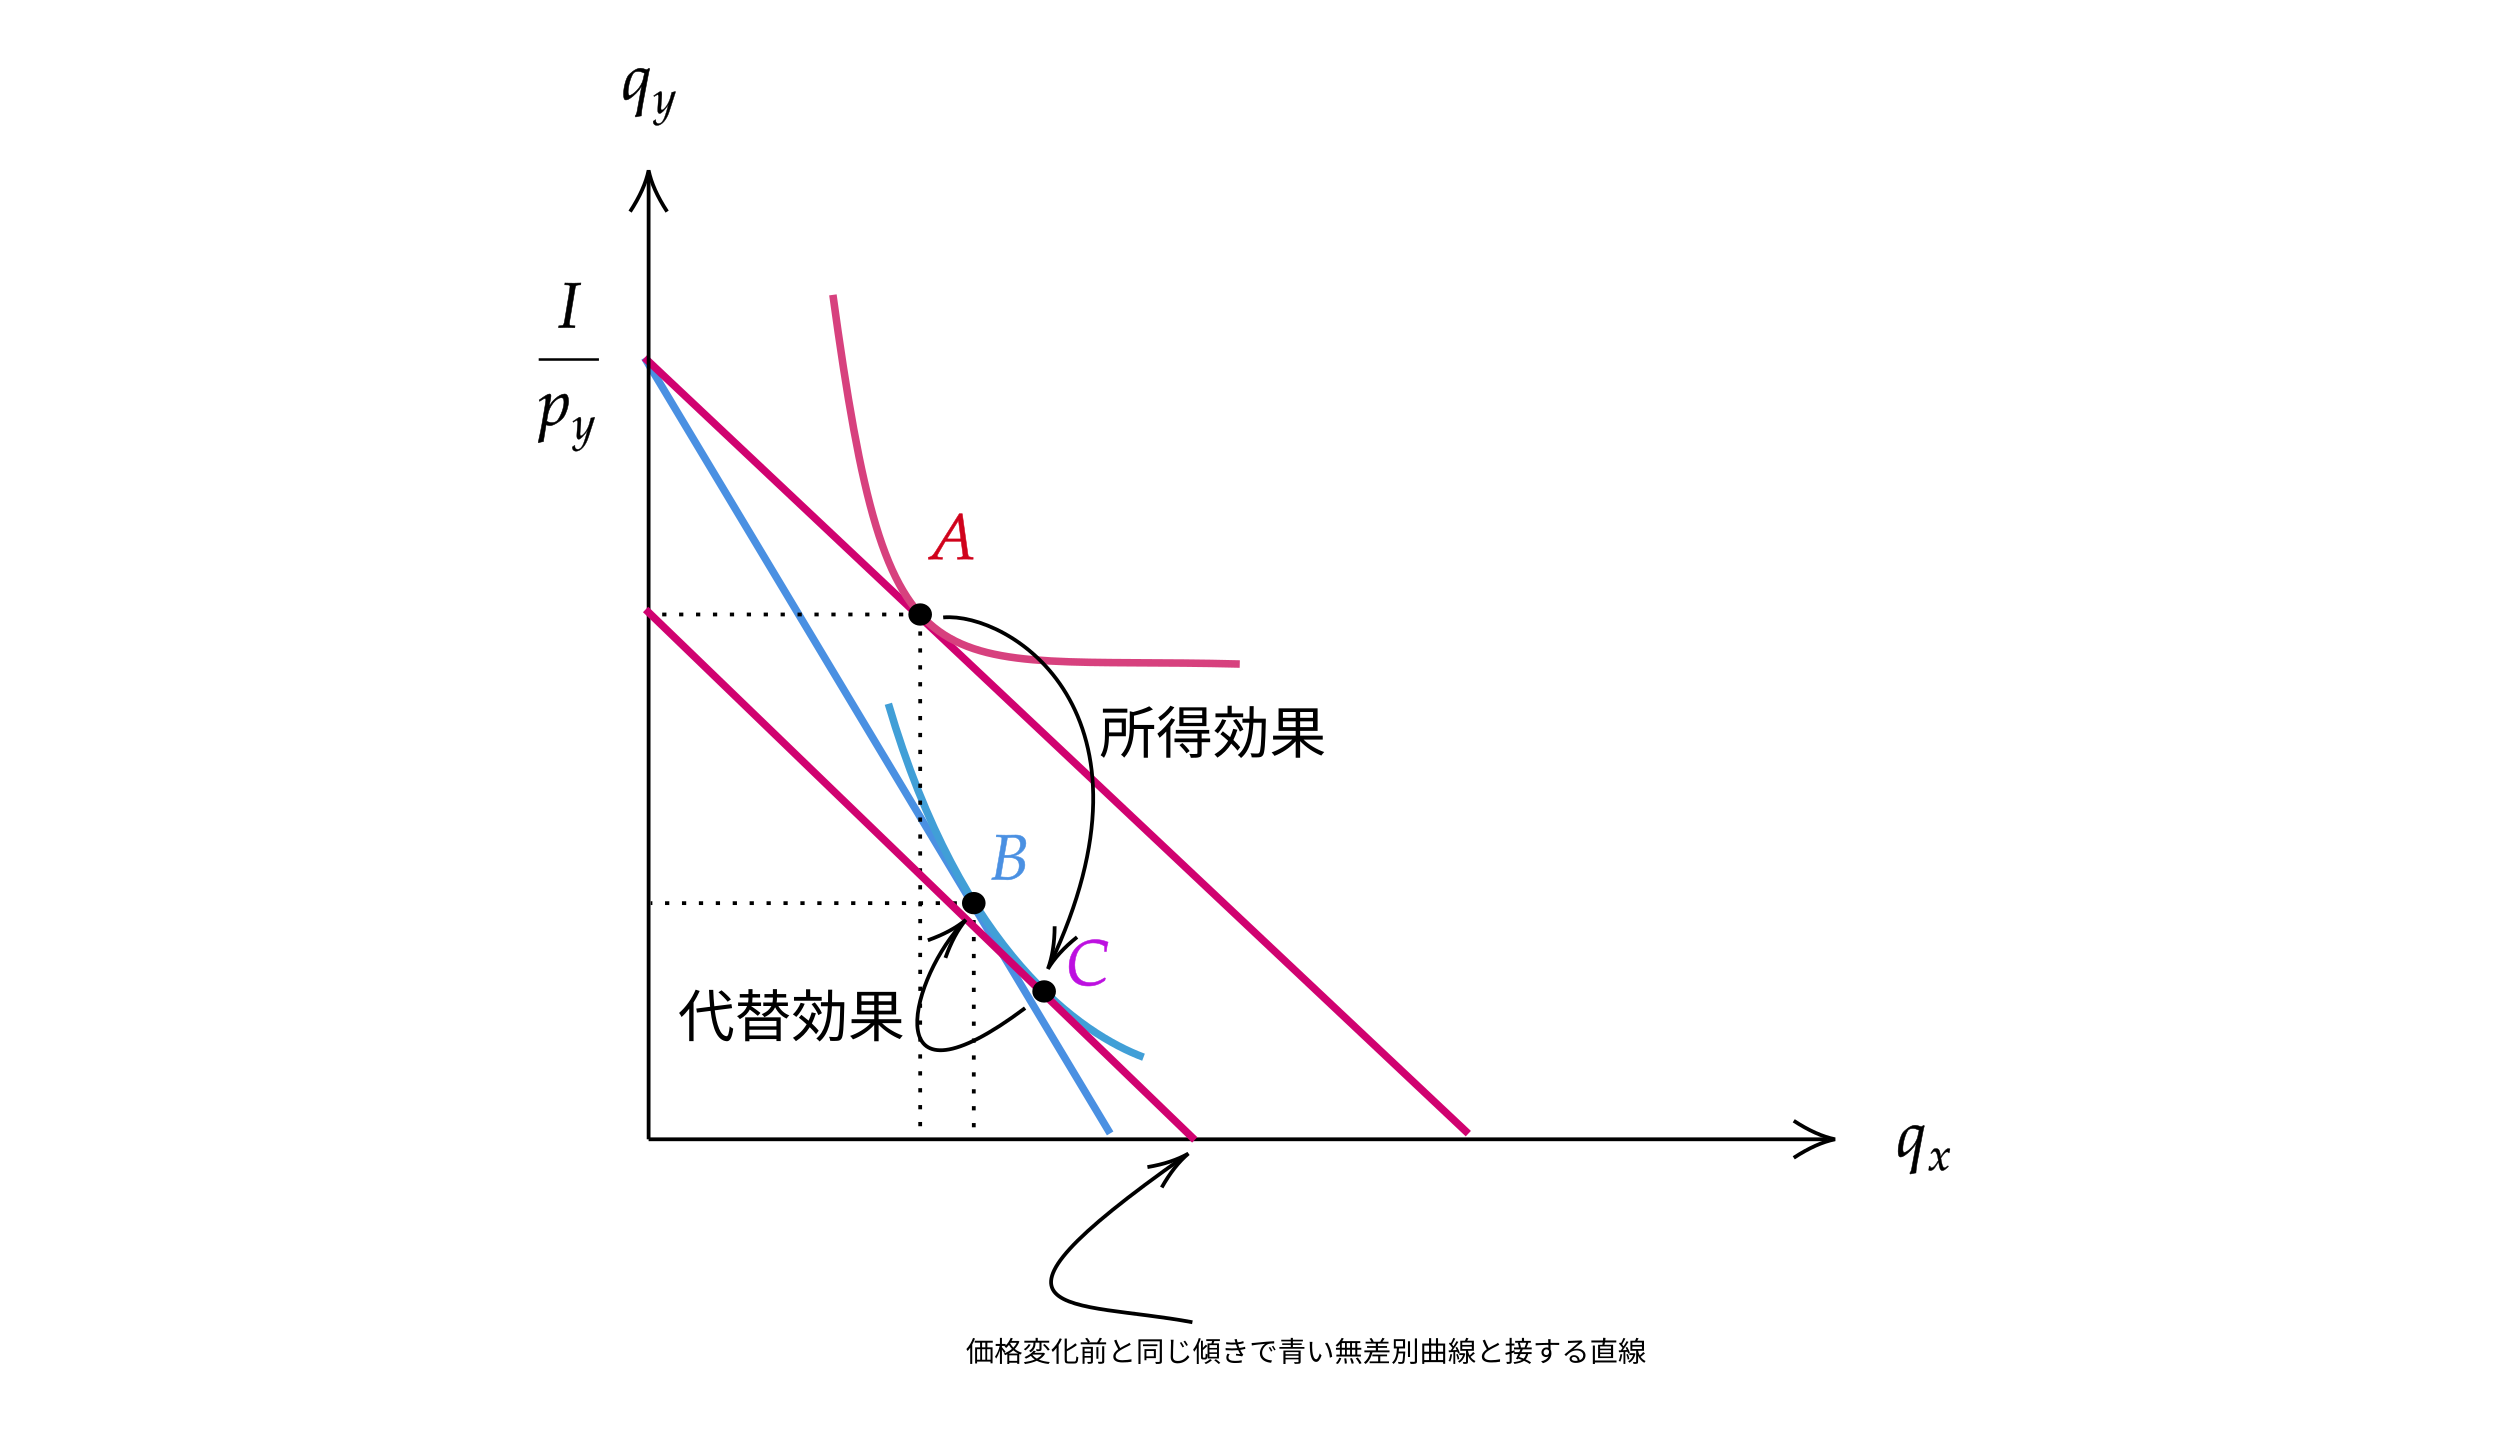
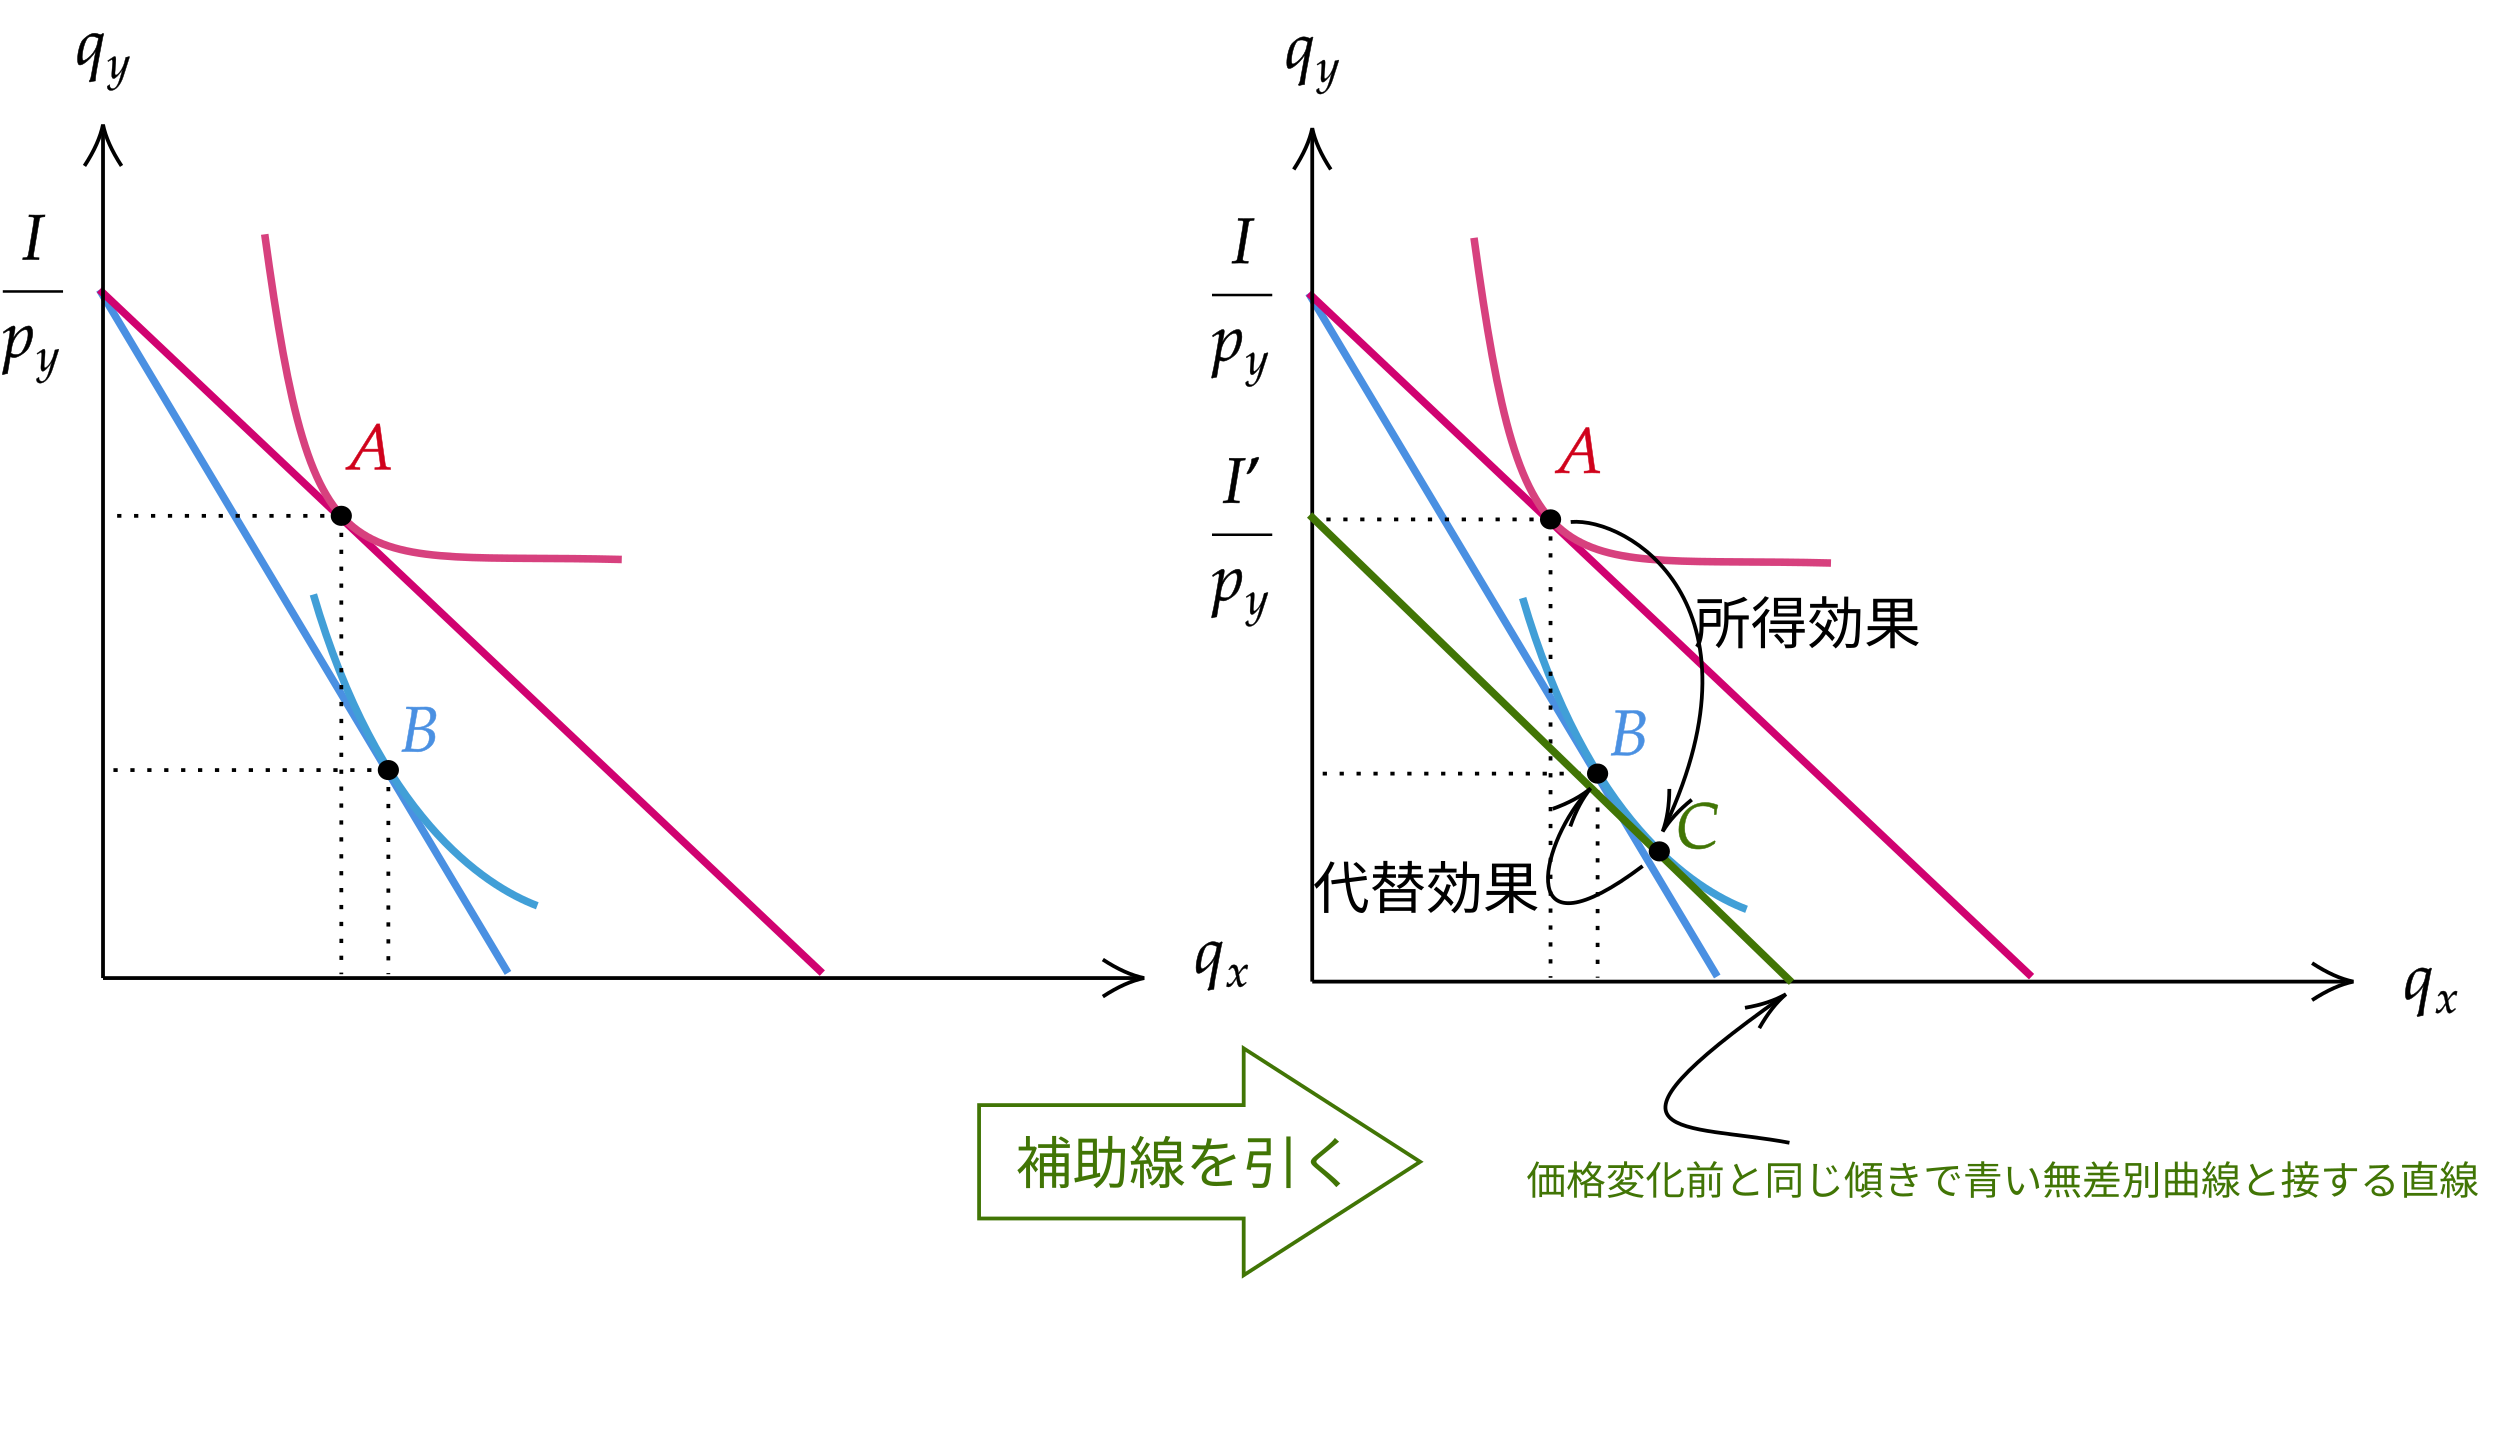
- <svg xmlns="http://www.w3.org/2000/svg" x="0" y="0" width="661.333" height="380.667" style="         width:661.333px;         height:380.667px;         background: transparent;         fill: none; ">
+ <svg xmlns="http://www.w3.org/2000/svg" x="0" y="0" width="661.333" height="380.667" style="         width:661.333px;         height:380.667px;         background: #FFF;         fill: none; ">
  <svg class="role-diagram-draw-area">
    <g class="shapes-region" style="stroke: black; fill: none;">
      <g class="arrow-line">
-         <path class="connection real" stroke-dasharray="" d="  M170.52,94.63 L293.67,299.83" style="stroke: rgb(74, 144, 226); stroke-opacity: 1; stroke-width: 2; fill: none; fill-opacity: 1;" />
-       </g>
-       <g class="arrow-line">
-         <path class="connection real" stroke-dasharray="" d="  M171.58,301.38 L483.43,301.38" style="stroke: rgb(0, 0, 0); stroke-width: 1; fill: none; fill-opacity: 1;" />
-         <g stroke="#000" transform="matrix(-1,1.2246467991473532e-16,-1.2246467991473532e-16,-1,485.4347,301.3795)" style="stroke: rgb(0, 0, 0); stroke-width: 1;">
+         <path class="connection real" stroke-dasharray="" d="  M346.2,77.57 L454.27,258.31" style="stroke: rgb(74, 144, 226); stroke-opacity: 1; stroke-width: 2; fill: none; fill-opacity: 1;" />
+       </g>
+       <g class="arrow-line">
+         <path class="connection real" stroke-dasharray="" d="  M347.13,259.67 L620.55,259.67" style="stroke: rgb(0, 0, 0); stroke-width: 1; fill: none; fill-opacity: 1;" />
+         <g stroke="#000" transform="matrix(-1,1.2246467991473532e-16,-1.2246467991473532e-16,-1,622.5525,259.6708)" style="stroke: rgb(0, 0, 0); stroke-width: 1;">
          <path d=" M10.93,-4.9 Q4.96,-1 0,0 Q4.96,1 10.93,4.9" />
        </g>
      </g>
      <g class="arrow-line">
-         <path class="connection real" stroke-dasharray="" d="  M170.52,94.63 L388.42,299.89" style="stroke: rgb(208, 2, 112); stroke-opacity: 1; stroke-width: 2; fill: none; fill-opacity: 1;" />
-       </g>
-       <g class="arrow-line">
-         <path class="connection real" stroke-dasharray="" d="  M171.58,47.05 L171.58,301.38" style="stroke: rgb(0, 0, 0); stroke-width: 1; fill: none; fill-opacity: 1;" />
-         <g stroke="#000" transform="matrix(6.123233995736766e-17,1,-1,6.123233995736766e-17,171.5792,45.04898)" style="stroke: rgb(0, 0, 0); stroke-width: 1;">
+         <path class="connection real" stroke-dasharray="" d="  M346.2,77.57 L537.41,258.36" style="stroke: rgb(208, 2, 112); stroke-opacity: 1; stroke-width: 2; fill: none; fill-opacity: 1;" />
+       </g>
+       <g class="arrow-line">
+         <path class="connection real" stroke-dasharray="" d="  M347.13,35.9 L347.13,259.67" style="stroke: rgb(0, 0, 0); stroke-width: 1; fill: none; fill-opacity: 1;" />
+         <g stroke="#000" transform="matrix(6.123233995736766e-17,1,-1,6.123233995736766e-17,347.1349,33.90026)" style="stroke: rgb(0, 0, 0); stroke-width: 1;">
          <path d=" M10.93,-4.9 Q4.96,-1 0,0 Q4.96,1 10.93,4.9" />
        </g>
      </g>
      <g class="arrow-line">
-         <path class="connection real" stroke-dasharray="" d="  M235,186.17 C254.5,252.67 286.5,273.67 302.5,279.67" style="stroke: rgb(65, 159, 215); stroke-opacity: 1; stroke-width: 2; fill: none; fill-opacity: 1;" />
-       </g>
-       <g class="arrow-line">
-         <path class="connection real" stroke-dasharray="" d="  M220.33,78 C235.32,187.28 244.33,173.5 327.96,175.66" style="stroke: rgb(215, 65, 126); stroke-opacity: 1; stroke-width: 2; fill: none; fill-opacity: 1;" />
-       </g>
-       <g class="arrow-line">
-         <path class="connection real" stroke-dasharray="1.125 3.35" d="  M243.42,162.55 L243.42,300.22" style="stroke: rgb(0, 0, 0); stroke-width: 1; fill: none; fill-opacity: 1;" />
-       </g>
-       <g class="arrow-line">
-         <path class="connection real" stroke-dasharray="1.125 3.35" d="  M243.42,162.55 L172.11,162.55" style="stroke: rgb(0, 0, 0); stroke-width: 1; fill: none; fill-opacity: 1;" />
-       </g>
-       <g class="arrow-line">
-         <path class="connection real" stroke-dasharray="1.125 3.35" d="  M257.6,238.91 L172.11,238.91" style="stroke: rgb(0, 0, 0); stroke-width: 1; fill: none; fill-opacity: 1;" />
-       </g>
-       <g class="arrow-line">
-         <path class="connection real" stroke-dasharray="1.125 3.35" d="  M257.6,238.91 L257.6,300.22" style="stroke: rgb(0, 0, 0); stroke-width: 1; fill: none; fill-opacity: 1;" />
-       </g>
-       <g class="arrow-line">
-         <path class="connection real" stroke-dasharray="" d="  M170.78,161.23 L316.05,301.54" style="stroke: rgb(208, 2, 112); stroke-opacity: 1; stroke-width: 2; fill: none; fill-opacity: 1;" />
-       </g>
-       <g class="composite-shape">
-         <path class="real" d=" M273.58,262.26 C273.58,260.91 274.76,259.81 276.21,259.81 C277.66,259.81 278.83,260.91 278.83,262.26 C278.83,263.62 277.66,264.72 276.21,264.72 C274.76,264.72 273.58,263.62 273.58,262.26 Z" style="stroke-width: 1; stroke: rgb(0, 0, 0); fill: rgb(0, 0, 0); fill-opacity: 1;" />
-       </g>
-       <g class="arrow-line">
-         <path class="connection real" stroke-dasharray="" d="  M315.43,349.78 C283.78,343.86 251.08,349.72 313.42,305.82" style="stroke: rgb(0, 0, 0); stroke-width: 1; fill: none; fill-opacity: 1;" />
-         <g stroke="#000" transform="matrix(-0.8186512,0.5742911,-0.5742911,-0.8186512,314.3693,305.1554)" style="stroke: rgb(0, 0, 0); stroke-width: 1;">
+         <path class="connection real" stroke-dasharray="" d="  M402.79,158.19 C419.9,216.77 447.98,235.26 462.02,240.55" style="stroke: rgb(65, 159, 215); stroke-opacity: 1; stroke-width: 2; fill: none; fill-opacity: 1;" />
+       </g>
+       <g class="arrow-line">
+         <path class="connection real" stroke-dasharray="" d="  M389.92,62.92 C403.07,159.17 410.98,147.04 484.36,148.94" style="stroke: rgb(215, 65, 126); stroke-opacity: 1; stroke-width: 2; fill: none; fill-opacity: 1;" />
+       </g>
+       <g class="arrow-line">
+         <path class="connection real" stroke-dasharray="1.125 3.35" d="  M410.17,137.4 L410.17,258.65" style="stroke: rgb(0, 0, 0); stroke-width: 1; fill: none; fill-opacity: 1;" />
+       </g>
+       <g class="arrow-line">
+         <path class="connection real" stroke-dasharray="1.125 3.35" d="  M410.17,137.4 L347.6,137.4" style="stroke: rgb(0, 0, 0); stroke-width: 1; fill: none; fill-opacity: 1;" />
+       </g>
+       <g class="arrow-line">
+         <path class="connection real" stroke-dasharray="1.125 3.35" d="  M422.62,204.65 L347.6,204.65" style="stroke: rgb(0, 0, 0); stroke-width: 1; fill: none; fill-opacity: 1;" />
+       </g>
+       <g class="arrow-line">
+         <path class="connection real" stroke-dasharray="1.125 3.35" d="  M422.62,204.65 L422.62,258.65" style="stroke: rgb(0, 0, 0); stroke-width: 1; fill: none; fill-opacity: 1;" />
+       </g>
+       <g class="arrow-line">
+         <path class="connection real" stroke-dasharray="" d="  M346.44,136.23 L473.91,259.82" style="stroke: rgb(65, 117, 5); stroke-opacity: 1; stroke-width: 2; fill: none; fill-opacity: 1;" />
+       </g>
+       <g class="composite-shape">
+         <path class="real" d=" M436.64,225.22 C436.64,224.02 437.68,223.06 438.95,223.06 C440.22,223.06 441.25,224.02 441.25,225.22 C441.25,226.41 440.22,227.38 438.95,227.38 C437.68,227.38 436.64,226.41 436.64,225.22 Z" style="stroke-width: 1; stroke: rgb(0, 0, 0); fill: rgb(0, 0, 0); fill-opacity: 1;" />
+       </g>
+       <g class="arrow-line">
+         <path class="connection real" stroke-dasharray="" d="  M473.37,302.3 C445.59,297.08 416.9,302.25 471.61,263.58" style="stroke: rgb(0, 0, 0); stroke-width: 1; fill: none; fill-opacity: 1;" />
+         <g stroke="#000" transform="matrix(-0.8176476,0.575719,-0.575719,-0.8176476,472.4375,262.9966)" style="stroke: rgb(0, 0, 0); stroke-width: 1;">
          <path d=" M10.93,-3.29 Q4.96,-0.45 0,0 Q4.96,0.45 10.93,3.29" />
        </g>
      </g>
      <g class="composite-shape">
-         <path class="real" d=" M254.97,238.91 C254.97,237.55 256.15,236.45 257.6,236.45 C259.05,236.45 260.22,237.55 260.22,238.91 C260.22,240.26 259.05,241.36 257.6,241.36 C256.15,241.36 254.97,240.26 254.97,238.91 Z" style="stroke-width: 1; stroke: rgb(0, 0, 0); fill: rgb(0, 0, 0); fill-opacity: 1;" />
-       </g>
-       <g class="composite-shape">
-         <path class="real" d=" M240.79,162.55 C240.79,161.2 241.97,160.1 243.42,160.1 C244.87,160.1 246.04,161.2 246.04,162.55 C246.04,163.91 244.87,165.01 243.42,165.01 C241.97,165.01 240.79,163.91 240.79,162.55 Z" style="stroke-width: 1; stroke: rgb(0, 0, 0); fill: rgb(0, 0, 0); fill-opacity: 1;" />
-       </g>
-       <g class="arrow-line">
-         <path class="connection real" stroke-dasharray="" d="  M253.95,244.99 C239.91,260.93 232.57,295.62 271.17,266.67" style="stroke: rgb(0, 0, 0); stroke-width: 1; fill: none; fill-opacity: 1;" />
-         <g stroke="#000" transform="matrix(-0.7071068,0.7071068,-0.7071068,-0.7071068,255.5,243.3333)" style="stroke: rgb(0, 0, 0); stroke-width: 1;">
+         <path class="real" d=" M420.31,204.65 C420.31,203.45 421.35,202.48 422.62,202.48 C423.89,202.48 424.92,203.45 424.92,204.65 C424.92,205.84 423.89,206.81 422.62,206.81 C421.35,206.81 420.31,205.84 420.31,204.65 Z" style="stroke-width: 1; stroke: rgb(0, 0, 0); fill: rgb(0, 0, 0); fill-opacity: 1;" />
+       </g>
+       <g class="composite-shape">
+         <path class="real" d=" M407.87,137.4 C407.87,136.2 408.9,135.23 410.17,135.23 C411.45,135.23 412.48,136.2 412.48,137.4 C412.48,138.59 411.45,139.56 410.17,139.56 C408.9,139.56 407.87,138.59 407.87,137.4 Z" style="stroke-width: 1; stroke: rgb(0, 0, 0); fill: rgb(0, 0, 0); fill-opacity: 1;" />
+       </g>
+       <g class="arrow-line">
+         <path class="connection real" stroke-dasharray="" d="  M419.22,210.22 C407.03,224.36 400.83,254.46 434.53,229.1" style="stroke: rgb(0, 0, 0); stroke-width: 1; fill: none; fill-opacity: 1;" />
+         <g stroke="#000" transform="matrix(-0.7057479,0.708463,-0.708463,-0.7057479,420.7779,208.545)" style="stroke: rgb(0, 0, 0); stroke-width: 1;">
          <path d=" M10.93,-3.29 Q4.96,-0.45 0,0 Q4.96,0.45 10.93,3.29" />
        </g>
      </g>
      <g class="arrow-line">
-         <path class="connection real" stroke-dasharray="" d="  M249.5,163.33 C266.91,161.84 309.57,188.07 277.69,255.29" style="stroke: rgb(0, 0, 0); stroke-width: 1; fill: none; fill-opacity: 1;" />
-         <g stroke="#000" transform="matrix(0.4344453,-0.9006982,0.9006982,0.4344453,277.2069,256.3075)" style="stroke: rgb(0, 0, 0); stroke-width: 1;">
+         <path class="connection real" stroke-dasharray="" d="  M415.51,138.08 C430.72,136.77 467.85,159.64 440.67,218.19" style="stroke: rgb(0, 0, 0); stroke-width: 1; fill: none; fill-opacity: 1;" />
+         <g stroke="#000" transform="matrix(0.4331872,-0.901304,0.901304,0.4331872,439.8264,219.9723)" style="stroke: rgb(0, 0, 0); stroke-width: 1;">
          <path d=" M10.93,-3.29 Q4.96,-0.45 0,0 Q4.96,0.45 10.93,3.29" />
        </g>
+       </g>
+       <g class="arrow-line">
+         <path class="connection real" stroke-dasharray="" d="  M26.32,76.63 L134.38,257.37" style="stroke: rgb(74, 144, 226); stroke-opacity: 1; stroke-width: 2; fill: none; fill-opacity: 1;" />
+       </g>
+       <g class="arrow-line">
+         <path class="connection real" stroke-dasharray="" d="  M27.25,258.73 L300.67,258.73" style="stroke: rgb(0, 0, 0); stroke-width: 1; fill: none; fill-opacity: 1;" />
+         <g stroke="#000" transform="matrix(-1,1.2246467991473532e-16,-1.2246467991473532e-16,-1,302.6653,258.7318)" style="stroke: rgb(0, 0, 0); stroke-width: 1;">
+           <path d=" M10.93,-4.9 Q4.96,-1 0,0 Q4.96,1 10.93,4.9" />
+         </g>
+       </g>
+       <g class="arrow-line">
+         <path class="connection real" stroke-dasharray="" d="  M26.32,76.63 L217.53,257.42" style="stroke: rgb(208, 2, 112); stroke-opacity: 1; stroke-width: 2; fill: none; fill-opacity: 1;" />
+       </g>
+       <g class="arrow-line">
+         <path class="connection real" stroke-dasharray="" d="  M27.25,34.96 L27.25,258.73" style="stroke: rgb(0, 0, 0); stroke-width: 1; fill: none; fill-opacity: 1;" />
+         <g stroke="#000" transform="matrix(6.123233995736766e-17,1,-1,6.123233995736766e-17,27.24777,32.96129)" style="stroke: rgb(0, 0, 0); stroke-width: 1;">
+           <path d=" M10.93,-4.9 Q4.96,-1 0,0 Q4.96,1 10.93,4.9" />
+         </g>
+       </g>
+       <g class="arrow-line">
+         <path class="connection real" stroke-dasharray="" d="  M82.9,157.25 C100.01,215.83 128.09,234.32 142.13,239.61" style="stroke: rgb(65, 159, 215); stroke-opacity: 1; stroke-width: 2; fill: none; fill-opacity: 1;" />
+       </g>
+       <g class="arrow-line">
+         <path class="connection real" stroke-dasharray="" d="  M70.03,61.98 C83.18,158.24 91.09,146.1 164.48,148" style="stroke: rgb(215, 65, 126); stroke-opacity: 1; stroke-width: 2; fill: none; fill-opacity: 1;" />
+       </g>
+       <g class="arrow-line">
+         <path class="connection real" stroke-dasharray="1.125 3.35" d="  M90.29,136.46 L90.29,257.71" style="stroke: rgb(0, 0, 0); stroke-width: 1; fill: none; fill-opacity: 1;" />
+       </g>
+       <g class="arrow-line">
+         <path class="connection real" stroke-dasharray="1.125 3.35" d="  M90.29,136.46 L27.71,136.46" style="stroke: rgb(0, 0, 0); stroke-width: 1; fill: none; fill-opacity: 1;" />
+       </g>
+       <g class="arrow-line">
+         <path class="connection real" stroke-dasharray="1.125 3.35" d="  M102.73,203.71 L27.71,203.71" style="stroke: rgb(0, 0, 0); stroke-width: 1; fill: none; fill-opacity: 1;" />
+       </g>
+       <g class="arrow-line">
+         <path class="connection real" stroke-dasharray="1.125 3.35" d="  M102.73,203.71 L102.73,257.71" style="stroke: rgb(0, 0, 0); stroke-width: 1; fill: none; fill-opacity: 1;" />
+       </g>
+       <g class="composite-shape">
+         <path class="real" d=" M100.43,203.71 C100.43,202.51 101.46,201.55 102.73,201.55 C104,201.55 105.04,202.51 105.04,203.71 C105.04,204.9 104,205.87 102.73,205.87 C101.46,205.87 100.43,204.9 100.43,203.71 Z" style="stroke-width: 1; stroke: rgb(0, 0, 0); fill: rgb(0, 0, 0); fill-opacity: 1;" />
+       </g>
+       <g class="composite-shape">
+         <path class="real" d=" M87.98,136.46 C87.98,135.26 89.01,134.29 90.29,134.29 C91.56,134.29 92.59,135.26 92.59,136.46 C92.59,137.65 91.56,138.62 90.29,138.62 C89.01,138.62 87.98,137.65 87.98,136.46 Z" style="stroke-width: 1; stroke: rgb(0, 0, 0); fill: rgb(0, 0, 0); fill-opacity: 1;" />
+       </g>
+       <g class="composite-shape">
+         <path class="real" d=" M259,292.33 L329,292.33 L329,277.33 L375.67,307.33 L329,337.33 L329,322.33 L259,322.33 Z" style="stroke-width: 1; stroke: rgb(65, 117, 5); fill: none; fill-opacity: 1; stroke-opacity: 1;" />
      </g>
      <g />
    </g>
    <g />
    <g />
    <g />
  </svg>
-   <svg width="660" height="379.333" style="width:660px;height:379.333px;font-family:Asana-Math, Asana;background:transparent;">
-     <g>
-       <g>
-         <g>
-           <g>
-             <g>
-               <g>
-                 <g transform="matrix(1,0,0,1,164.5313,26.25)">
+   <svg width="660" height="379.333" style="width:660px;height:379.333px;font-family:Asana-Math, Asana;background:#FFF;">
+     <g>
+       <g>
+         <g>
+           <g>
+             <g>
+               <g>
+                 <g transform="matrix(1,0,0,1,339.9896,17.9375)">
                  <path transform="matrix(0.017,0,0,-0.017,0,0)" d="M385 458C342 475 313 482 284 482C209 482 121 394 103 374C63 327 24 181 24 78C24 19 36 -11 60 -11C82 -11 101 -3 133 19C180 51 259 121 308 209L232 -205C227 -229 217 -249 205 -262L214 -276C245 -268 276 -262 300 -259C304 -205 310 -150 319 -100L405 356C416 417 422 443 432 474L418 480ZM118 59C104 59 96 80 96 113C96 209 139 359 181 409C193 424 222 433 254 433C282 433 303 427 351 406L330 311C301 174 160 59 118 59Z" stroke="rgb(0,0,0)" stroke-opacity="1" stroke-width="8" fill="rgb(0,0,0)" fill-opacity="1" />
                </g>
              </g>
              <g>
                <g>
                  <g>
                    <g>
-                       <g transform="matrix(1,0,0,1,172.8854,29.92084)">
+                       <g transform="matrix(1,0,0,1,348.3438,21.60833)">
                        <path transform="matrix(0.0119,0,0,-0.0119,0,0)" d="M-7 -180C-8 -187 -8 -193 -8 -198C-8 -241 29 -276 74 -276C180 -276 290 -152 349 33L490 473L479 482C450 471 427 465 405 463L370 331C358 284 323 211 290 162C255 111 206 67 184 67C172 67 163 90 164 115L180 322C182 353 184 391 184 419C184 464 177 482 160 482C147 482 133 475 85 442L3 386L14 368L64 398C69 401 80 410 89 410C103 410 111 391 111 358C111 357 111 351 110 343L93 100L92 60C92 18 110 -11 135 -11C172 -11 256 74 331 187L282 16C231 -161 181 -234 111 -234C76 -234 49 -207 49 -172C49 -167 50 -159 51 -150L41 -146Z" stroke="rgb(0,0,0)" stroke-opacity="1" stroke-width="8" fill="rgb(0,0,0)" fill-opacity="1" />
                      </g>
                    </g>
                  </g>
                </g>
              </g>
            </g>
          </g>
        </g>
      </g>
    </g>
    <g>
      <g>
        <g>
          <g>
            <g>
              <g>
-                 <g transform="matrix(1,0,0,1,501.7188,305.875)">
+                 <g transform="matrix(1,0,0,1,635.8854,264.2292)">
                  <path transform="matrix(0.017,0,0,-0.017,0,0)" d="M385 458C342 475 313 482 284 482C209 482 121 394 103 374C63 327 24 181 24 78C24 19 36 -11 60 -11C82 -11 101 -3 133 19C180 51 259 121 308 209L232 -205C227 -229 217 -249 205 -262L214 -276C245 -268 276 -262 300 -259C304 -205 310 -150 319 -100L405 356C416 417 422 443 432 474L418 480ZM118 59C104 59 96 80 96 113C96 209 139 359 181 409C193 424 222 433 254 433C282 433 303 427 351 406L330 311C301 174 160 59 118 59Z" stroke="rgb(0,0,0)" stroke-opacity="1" stroke-width="8" fill="rgb(0,0,0)" fill-opacity="1" />
                </g>
              </g>
              <g>
                <g>
                  <g>
                    <g>
-                       <g transform="matrix(1,0,0,1,510.0729,309.5458)">
+                       <g transform="matrix(1,0,0,1,644.2396,267.9)">
                        <path transform="matrix(0.0119,0,0,-0.0119,0,0)" d="M9 1C24 -7 40 -11 52 -11C85 -11 124 18 155 65L231 182L242 113C255 28 278 -11 314 -11C336 -11 368 6 400 35L449 79L440 98C404 68 379 53 363 53C348 53 335 63 325 83C316 102 305 139 300 168L282 269L317 318C364 383 391 406 422 406C438 406 450 398 455 383L469 387L484 472C472 479 463 482 454 482C414 482 374 446 312 354L275 299L269 347C257 446 230 482 171 482C145 482 123 474 114 461L56 378L73 368C103 402 123 416 142 416C175 416 197 375 214 277L225 215L185 153C142 86 108 54 80 54C65 54 54 58 52 63L41 91L21 88C21 53 13 27 9 1Z" stroke="rgb(0,0,0)" stroke-opacity="1" stroke-width="8" fill="rgb(0,0,0)" fill-opacity="1" />
                      </g>
                    </g>
                  </g>
                </g>
              </g>
            </g>
          </g>
        </g>
      </g>
    </g>
    <g>
      <g>
        <g>
          <g>
            <g>
              <g>
                <g>
                  <g>
                    <g>
-                       <g transform="matrix(1,0,0,1,147.6458,86.62501)">
+                       <g transform="matrix(1,0,0,1,325.7604,69.5625)">
                        <path transform="matrix(0.017,0,0,-0.017,0,0)" d="M103 664L150 662C174 661 185 653 185 636C185 629 179 576 176 559L104 125C89 36 86 31 46 28L10 25L7 -3L39 -3L133 0L227 -3L259 -3L262 25L210 28C184 30 174 37 174 57C174 63 175 74 176 78L265 613C272 652 277 657 316 661L351 664L354 692L248 689C231 689 213 689 170 690L106 692Z" stroke="rgb(0,0,0)" stroke-opacity="1" stroke-width="8" fill="rgb(0,0,0)" fill-opacity="1" />
                      </g>
                    </g>
                  </g>
                </g>
                <g>
                  <g>
                    <g>
-                       <g transform="matrix(1,0,0,1,142.5,112.4167)">
+                       <g transform="matrix(1,0,0,1,320.6146,95.35416)">
                        <path transform="matrix(0.017,0,0,-0.017,0,0)" d="M176 -11C232 -11 347 62 390 125C431 186 465 296 465 371C465 438 442 482 406 482C364 482 311 456 259 409C218 374 198 348 162 289L186 408C189 425 191 440 191 452C191 471 183 482 169 482C148 482 110 461 36 408L8 388L15 368L47 389C75 407 86 412 95 412C105 412 112 403 112 389C112 381 110 361 108 351L50 8C40 -52 21 -143 1 -233L-7 -270L0 -276C21 -269 41 -264 73 -259L115 3C136 -4 158 -11 176 -11ZM143 165C165 293 272 424 355 424C381 424 393 402 393 356C393 275 353 156 300 80C280 51 248 36 207 36C176 36 151 43 125 59Z" stroke="rgb(0,0,0)" stroke-opacity="1" stroke-width="8" fill="rgb(0,0,0)" fill-opacity="1" />
                      </g>
                    </g>
                    <g>
                      <g>
                        <g>
                          <g>
-                             <g transform="matrix(1,0,0,1,151.4896,116.0875)">
+                             <g transform="matrix(1,0,0,1,329.6042,99.025)">
                              <path transform="matrix(0.0119,0,0,-0.0119,0,0)" d="M-7 -180C-8 -187 -8 -193 -8 -198C-8 -241 29 -276 74 -276C180 -276 290 -152 349 33L490 473L479 482C450 471 427 465 405 463L370 331C358 284 323 211 290 162C255 111 206 67 184 67C172 67 163 90 164 115L180 322C182 353 184 391 184 419C184 464 177 482 160 482C147 482 133 475 85 442L3 386L14 368L64 398C69 401 80 410 89 410C103 410 111 391 111 358C111 357 111 351 110 343L93 100L92 60C92 18 110 -11 135 -11C172 -11 256 74 331 187L282 16C231 -161 181 -234 111 -234C76 -234 49 -207 49 -172C49 -167 50 -159 51 -150L41 -146Z" stroke="rgb(0,0,0)" stroke-opacity="1" stroke-width="8" fill="rgb(0,0,0)" fill-opacity="1" />
                            </g>
                          </g>
                        </g>
                      </g>
                    </g>
                  </g>
                </g>
-                 <line style="fill:none;stroke-width:0.667px;stroke:rgb(0, 0, 0);" x1="142.5" y1="95.104" x2="158.438" y2="95.104" />
-               </g>
-             </g>
-           </g>
-         </g>
-       </g>
-     </g>
-     <g>
-       <g>
-         <g>
-           <g>
-             <g>
-               <g>
-                 <g transform="matrix(1,0,0,1,245.1146,147.8854)">
+                 <line style="fill:none;stroke-width:0.667px;stroke:rgb(0, 0, 0);" x1="320.615" y1="78.042" x2="336.552" y2="78.042" />
+               </g>
+             </g>
+           </g>
+         </g>
+       </g>
+     </g>
+     <g>
+       <g>
+         <g>
+           <g>
+             <g>
+               <g>
+                 <g transform="matrix(1,0,0,1,410.8958,125.0729)">
                  <path transform="matrix(0.017,0,0,-0.017,0,0)" d="M567 55C567 39 552 30 524 28L480 25L480 -3C582 0 582 0 602 0C622 0 622 0 724 -3L724 25L698 28C651 35 650 35 642 80L555 705L509 705L136 112C100 56 82 40 48 32L28 27L28 -3C120 0 120 0 140 0C159 0 161 0 247 -3L247 25L195 28C179 29 164 38 164 47C164 55 171 69 190 102L292 277L538 277L563 89L563 86C563 84 567 69 567 55ZM496 601L533 313L317 313Z" stroke="rgb(208,2,27)" stroke-opacity="1" stroke-width="8" fill="rgb(208,2,27)" fill-opacity="1" />
                </g>
              </g>
            </g>
          </g>
        </g>
      </g>
    </g>
    <g>
      <g>
        <g>
          <g>
            <g>
              <g>
-                 <g transform="matrix(1,0,0,1,261.8854,232.6458)">
+                 <g transform="matrix(1,0,0,1,425.7292,199.7292)">
                  <path transform="matrix(0.017,0,0,-0.017,0,0)" d="M543 227C543 337 459 353 377 365C434 385 459 397 490 425C536 464 559 511 559 562C559 644 501 692 401 692C399 692 389 692 374 691L311 690C299 689 263 689 251 689C232 689 201 690 152 691L100 692L97 664L150 662C174 661 185 653 185 635C185 621 181 589 176 559L89 55C85 37 73 30 31 23L26 -3L63 -2C90 0 105 0 117 0C128 0 154 -1 180 -2L217 -3L237 -4C256 -5 269 -6 277 -6C392 -6 543 87 543 227ZM166 41L217 340L302 340C405 340 455 298 455 211C455 108 382 34 282 34C228 34 207 38 166 41ZM352 655C433 655 473 619 473 544C473 439 399 376 275 376L223 376L272 650C288 650 329 655 352 655Z" stroke="rgb(74,144,226)" stroke-opacity="1" stroke-width="8" fill="rgb(74,144,226)" fill-opacity="1" />
                </g>
              </g>
            </g>
          </g>
        </g>
      </g>
    </g>
    <g>
      <g>
        <g>
          <g>
            <g>
              <g>
-                 <g transform="matrix(1,0,0,1,282.0521,260.5313)">
-                   <path transform="matrix(0.017,0,0,-0.017,0,0)" d="M45 284C45 90 152 -18 343 -18C439 -18 510 5 600 67C600 67 610 103 610 103C610 103 600 110 600 110C506 53 454 35 376 35C219 35 133 131 133 309C133 447 190 653 418 653C489 653 541 639 597 603L597 519L624 519C629 576 637 619 651 665C575 694 518 706 456 706C276 706 45 578 45 284Z" stroke="rgb(189,16,224)" stroke-opacity="1" stroke-width="8" fill="rgb(189,16,224)" fill-opacity="1" />
-                 </g>
-               </g>
-             </g>
-           </g>
-         </g>
-       </g>
-     </g>
-     <g>
-       <g>
-         <g>
-           <text x="255.5" y="353.667" style="white-space:pre;stroke:none;fill:rgb(0,0,0);fill-opacity:1;font-size:7.5px;font-family:Arial, Helvetica, sans-serif;font-weight:400;font-style:normal;dominant-baseline:text-before-edge;text-decoration:none solid rgb(0, 0, 0);">価格変化前と同じ傾きで青い無差別曲線と接する直線</text>
-         </g>
-       </g>
-     </g>
-     <g>
-       <g>
-         <g>
-           <text x="179.333" y="261.167" style="white-space:pre;stroke:none;fill:rgb(0,0,0);fill-opacity:1;font-size:15px;font-family:Arial, Helvetica, sans-serif;font-weight:400;font-style:normal;dominant-baseline:text-before-edge;text-decoration:none solid rgb(0, 0, 0);">代替効果</text>
-         </g>
-       </g>
-     </g>
-     <g>
-       <g>
-         <g>
-           <text x="290.833" y="186.167" style="white-space:pre;stroke:none;fill:rgb(0,0,0);fill-opacity:1;font-size:15px;font-family:Arial, Helvetica, sans-serif;font-weight:400;font-style:normal;dominant-baseline:text-before-edge;text-decoration:none solid rgb(0, 0, 0);">所得効果</text>
+                 <g transform="matrix(1,0,0,1,443.3646,224.2917)">
+                   <path transform="matrix(0.017,0,0,-0.017,0,0)" d="M45 284C45 90 152 -18 343 -18C439 -18 510 5 600 67C600 67 610 103 610 103C610 103 600 110 600 110C506 53 454 35 376 35C219 35 133 131 133 309C133 447 190 653 418 653C489 653 541 639 597 603L597 519L624 519C629 576 637 619 651 665C575 694 518 706 456 706C276 706 45 578 45 284Z" stroke="rgb(65,117,5)" stroke-opacity="1" stroke-width="8" fill="rgb(65,117,5)" fill-opacity="1" />
+                 </g>
+               </g>
+             </g>
+           </g>
+         </g>
+       </g>
+     </g>
+     <g>
+       <g>
+         <g>
+           <text x="403.771" y="306.854" style="white-space:pre;stroke:none;fill:rgb(65,117,5);fill-opacity:1;font-size:10.5px;font-family:Arial, Helvetica, sans-serif;font-weight:400;font-style:normal;dominant-baseline:text-before-edge;text-decoration:none solid rgb(65, 117, 5);">価格変化前と同じ傾きで青い無差別曲線と接する直線</text>
+         </g>
+       </g>
+     </g>
+     <g>
+       <g>
+         <g>
+           <text x="347.281" y="227.25" style="white-space:pre;stroke:none;fill:rgb(0,0,0);fill-opacity:1;font-size:15px;font-family:Arial, Helvetica, sans-serif;font-weight:400;font-style:normal;dominant-baseline:text-before-edge;text-decoration:none solid rgb(0, 0, 0);">代替効果</text>
+         </g>
+       </g>
+     </g>
+     <g>
+       <g>
+         <g>
+           <text x="448.125" y="157.198" style="white-space:pre;stroke:none;fill:rgb(0,0,0);fill-opacity:1;font-size:15px;font-family:Arial, Helvetica, sans-serif;font-weight:400;font-style:normal;dominant-baseline:text-before-edge;text-decoration:none solid rgb(0, 0, 0);">所得効果</text>
+         </g>
+       </g>
+     </g>
+     <g>
+       <g>
+         <g>
+           <g>
+             <g>
+               <g>
+                 <g>
+                   <g>
+                     <g>
+                       <g transform="matrix(1,0,0,1,323.4063,132.9792)">
+                         <path transform="matrix(0.017,0,0,-0.017,0,0)" d="M103 664L150 662C174 661 185 653 185 636C185 629 179 576 176 559L104 125C89 36 86 31 46 28L10 25L7 -3L39 -3L133 0L227 -3L259 -3L262 25L210 28C184 30 174 37 174 57C174 63 175 74 176 78L265 613C272 652 277 657 316 661L351 664L354 692L248 689C231 689 213 689 170 690L106 692ZM436 470C493 543 531 610 565 696L552 709C516 697 506 694 455 679C449 599 425 533 377 456L392 446Z" stroke="rgb(0,0,0)" stroke-opacity="1" stroke-width="8" fill="rgb(0,0,0)" fill-opacity="1" />
+                       </g>
+                     </g>
+                   </g>
+                 </g>
+                 <g>
+                   <g>
+                     <g>
+                       <g transform="matrix(1,0,0,1,320.6146,158.7708)">
+                         <path transform="matrix(0.017,0,0,-0.017,0,0)" d="M176 -11C232 -11 347 62 390 125C431 186 465 296 465 371C465 438 442 482 406 482C364 482 311 456 259 409C218 374 198 348 162 289L186 408C189 425 191 440 191 452C191 471 183 482 169 482C148 482 110 461 36 408L8 388L15 368L47 389C75 407 86 412 95 412C105 412 112 403 112 389C112 381 110 361 108 351L50 8C40 -52 21 -143 1 -233L-7 -270L0 -276C21 -269 41 -264 73 -259L115 3C136 -4 158 -11 176 -11ZM143 165C165 293 272 424 355 424C381 424 393 402 393 356C393 275 353 156 300 80C280 51 248 36 207 36C176 36 151 43 125 59Z" stroke="rgb(0,0,0)" stroke-opacity="1" stroke-width="8" fill="rgb(0,0,0)" fill-opacity="1" />
+                       </g>
+                     </g>
+                     <g>
+                       <g>
+                         <g>
+                           <g>
+                             <g transform="matrix(1,0,0,1,329.6042,162.4417)">
+                               <path transform="matrix(0.0119,0,0,-0.0119,0,0)" d="M-7 -180C-8 -187 -8 -193 -8 -198C-8 -241 29 -276 74 -276C180 -276 290 -152 349 33L490 473L479 482C450 471 427 465 405 463L370 331C358 284 323 211 290 162C255 111 206 67 184 67C172 67 163 90 164 115L180 322C182 353 184 391 184 419C184 464 177 482 160 482C147 482 133 475 85 442L3 386L14 368L64 398C69 401 80 410 89 410C103 410 111 391 111 358C111 357 111 351 110 343L93 100L92 60C92 18 110 -11 135 -11C172 -11 256 74 331 187L282 16C231 -161 181 -234 111 -234C76 -234 49 -207 49 -172C49 -167 50 -159 51 -150L41 -146Z" stroke="rgb(0,0,0)" stroke-opacity="1" stroke-width="8" fill="rgb(0,0,0)" fill-opacity="1" />
+                             </g>
+                           </g>
+                         </g>
+                       </g>
+                     </g>
+                   </g>
+                 </g>
+                 <line style="fill:none;stroke-width:0.667px;stroke:rgb(0, 0, 0);" x1="320.615" y1="141.458" x2="336.552" y2="141.458" />
+               </g>
+             </g>
+           </g>
+         </g>
+       </g>
+     </g>
+     <g>
+       <g>
+         <g>
+           <g>
+             <g>
+               <g>
+                 <g transform="matrix(1,0,0,1,20.10416,17)">
+                   <path transform="matrix(0.017,0,0,-0.017,0,0)" d="M385 458C342 475 313 482 284 482C209 482 121 394 103 374C63 327 24 181 24 78C24 19 36 -11 60 -11C82 -11 101 -3 133 19C180 51 259 121 308 209L232 -205C227 -229 217 -249 205 -262L214 -276C245 -268 276 -262 300 -259C304 -205 310 -150 319 -100L405 356C416 417 422 443 432 474L418 480ZM118 59C104 59 96 80 96 113C96 209 139 359 181 409C193 424 222 433 254 433C282 433 303 427 351 406L330 311C301 174 160 59 118 59Z" stroke="rgb(0,0,0)" stroke-opacity="1" stroke-width="8" fill="rgb(0,0,0)" fill-opacity="1" />
+                 </g>
+               </g>
+               <g>
+                 <g>
+                   <g>
+                     <g>
+                       <g transform="matrix(1,0,0,1,28.45834,20.67083)">
+                         <path transform="matrix(0.0119,0,0,-0.0119,0,0)" d="M-7 -180C-8 -187 -8 -193 -8 -198C-8 -241 29 -276 74 -276C180 -276 290 -152 349 33L490 473L479 482C450 471 427 465 405 463L370 331C358 284 323 211 290 162C255 111 206 67 184 67C172 67 163 90 164 115L180 322C182 353 184 391 184 419C184 464 177 482 160 482C147 482 133 475 85 442L3 386L14 368L64 398C69 401 80 410 89 410C103 410 111 391 111 358C111 357 111 351 110 343L93 100L92 60C92 18 110 -11 135 -11C172 -11 256 74 331 187L282 16C231 -161 181 -234 111 -234C76 -234 49 -207 49 -172C49 -167 50 -159 51 -150L41 -146Z" stroke="rgb(0,0,0)" stroke-opacity="1" stroke-width="8" fill="rgb(0,0,0)" fill-opacity="1" />
+                       </g>
+                     </g>
+                   </g>
+                 </g>
+               </g>
+             </g>
+           </g>
+         </g>
+       </g>
+     </g>
+     <g>
+       <g>
+         <g>
+           <g>
+             <g>
+               <g>
+                 <g transform="matrix(1,0,0,1,316,257.2917)">
+                   <path transform="matrix(0.017,0,0,-0.017,0,0)" d="M385 458C342 475 313 482 284 482C209 482 121 394 103 374C63 327 24 181 24 78C24 19 36 -11 60 -11C82 -11 101 -3 133 19C180 51 259 121 308 209L232 -205C227 -229 217 -249 205 -262L214 -276C245 -268 276 -262 300 -259C304 -205 310 -150 319 -100L405 356C416 417 422 443 432 474L418 480ZM118 59C104 59 96 80 96 113C96 209 139 359 181 409C193 424 222 433 254 433C282 433 303 427 351 406L330 311C301 174 160 59 118 59Z" stroke="rgb(0,0,0)" stroke-opacity="1" stroke-width="8" fill="rgb(0,0,0)" fill-opacity="1" />
+                 </g>
+               </g>
+               <g>
+                 <g>
+                   <g>
+                     <g>
+                       <g transform="matrix(1,0,0,1,324.3542,260.9625)">
+                         <path transform="matrix(0.0119,0,0,-0.0119,0,0)" d="M9 1C24 -7 40 -11 52 -11C85 -11 124 18 155 65L231 182L242 113C255 28 278 -11 314 -11C336 -11 368 6 400 35L449 79L440 98C404 68 379 53 363 53C348 53 335 63 325 83C316 102 305 139 300 168L282 269L317 318C364 383 391 406 422 406C438 406 450 398 455 383L469 387L484 472C472 479 463 482 454 482C414 482 374 446 312 354L275 299L269 347C257 446 230 482 171 482C145 482 123 474 114 461L56 378L73 368C103 402 123 416 142 416C175 416 197 375 214 277L225 215L185 153C142 86 108 54 80 54C65 54 54 58 52 63L41 91L21 88C21 53 13 27 9 1Z" stroke="rgb(0,0,0)" stroke-opacity="1" stroke-width="8" fill="rgb(0,0,0)" fill-opacity="1" />
+                       </g>
+                     </g>
+                   </g>
+                 </g>
+               </g>
+             </g>
+           </g>
+         </g>
+       </g>
+     </g>
+     <g>
+       <g>
+         <g>
+           <g>
+             <g>
+               <g>
+                 <g>
+                   <g>
+                     <g>
+                       <g transform="matrix(1,0,0,1,5.885406,68.625)">
+                         <path transform="matrix(0.017,0,0,-0.017,0,0)" d="M103 664L150 662C174 661 185 653 185 636C185 629 179 576 176 559L104 125C89 36 86 31 46 28L10 25L7 -3L39 -3L133 0L227 -3L259 -3L262 25L210 28C184 30 174 37 174 57C174 63 175 74 176 78L265 613C272 652 277 657 316 661L351 664L354 692L248 689C231 689 213 689 170 690L106 692Z" stroke="rgb(0,0,0)" stroke-opacity="1" stroke-width="8" fill="rgb(0,0,0)" fill-opacity="1" />
+                       </g>
+                     </g>
+                   </g>
+                 </g>
+                 <g>
+                   <g>
+                     <g>
+                       <g transform="matrix(1,0,0,1,0.7395935,94.41666)">
+                         <path transform="matrix(0.017,0,0,-0.017,0,0)" d="M176 -11C232 -11 347 62 390 125C431 186 465 296 465 371C465 438 442 482 406 482C364 482 311 456 259 409C218 374 198 348 162 289L186 408C189 425 191 440 191 452C191 471 183 482 169 482C148 482 110 461 36 408L8 388L15 368L47 389C75 407 86 412 95 412C105 412 112 403 112 389C112 381 110 361 108 351L50 8C40 -52 21 -143 1 -233L-7 -270L0 -276C21 -269 41 -264 73 -259L115 3C136 -4 158 -11 176 -11ZM143 165C165 293 272 424 355 424C381 424 393 402 393 356C393 275 353 156 300 80C280 51 248 36 207 36C176 36 151 43 125 59Z" stroke="rgb(0,0,0)" stroke-opacity="1" stroke-width="8" fill="rgb(0,0,0)" fill-opacity="1" />
+                       </g>
+                     </g>
+                     <g>
+                       <g>
+                         <g>
+                           <g>
+                             <g transform="matrix(1,0,0,1,9.729156,98.0875)">
+                               <path transform="matrix(0.0119,0,0,-0.0119,0,0)" d="M-7 -180C-8 -187 -8 -193 -8 -198C-8 -241 29 -276 74 -276C180 -276 290 -152 349 33L490 473L479 482C450 471 427 465 405 463L370 331C358 284 323 211 290 162C255 111 206 67 184 67C172 67 163 90 164 115L180 322C182 353 184 391 184 419C184 464 177 482 160 482C147 482 133 475 85 442L3 386L14 368L64 398C69 401 80 410 89 410C103 410 111 391 111 358C111 357 111 351 110 343L93 100L92 60C92 18 110 -11 135 -11C172 -11 256 74 331 187L282 16C231 -161 181 -234 111 -234C76 -234 49 -207 49 -172C49 -167 50 -159 51 -150L41 -146Z" stroke="rgb(0,0,0)" stroke-opacity="1" stroke-width="8" fill="rgb(0,0,0)" fill-opacity="1" />
+                             </g>
+                           </g>
+                         </g>
+                       </g>
+                     </g>
+                   </g>
+                 </g>
+                 <line style="fill:none;stroke-width:0.667px;stroke:rgb(0, 0, 0);" x1="0.74" y1="77.104" x2="16.677" y2="77.104" />
+               </g>
+             </g>
+           </g>
+         </g>
+       </g>
+     </g>
+     <g>
+       <g>
+         <g>
+           <g>
+             <g>
+               <g>
+                 <g transform="matrix(1,0,0,1,91,124.1354)">
+                   <path transform="matrix(0.017,0,0,-0.017,0,0)" d="M567 55C567 39 552 30 524 28L480 25L480 -3C582 0 582 0 602 0C622 0 622 0 724 -3L724 25L698 28C651 35 650 35 642 80L555 705L509 705L136 112C100 56 82 40 48 32L28 27L28 -3C120 0 120 0 140 0C159 0 161 0 247 -3L247 25L195 28C179 29 164 38 164 47C164 55 171 69 190 102L292 277L538 277L563 89L563 86C563 84 567 69 567 55ZM496 601L533 313L317 313Z" stroke="rgb(208,2,27)" stroke-opacity="1" stroke-width="8" fill="rgb(208,2,27)" fill-opacity="1" />
+                 </g>
+               </g>
+             </g>
+           </g>
+         </g>
+       </g>
+     </g>
+     <g>
+       <g>
+         <g>
+           <g>
+             <g>
+               <g>
+                 <g transform="matrix(1,0,0,1,105.8333,198.7812)">
+                   <path transform="matrix(0.017,0,0,-0.017,0,0)" d="M543 227C543 337 459 353 377 365C434 385 459 397 490 425C536 464 559 511 559 562C559 644 501 692 401 692C399 692 389 692 374 691L311 690C299 689 263 689 251 689C232 689 201 690 152 691L100 692L97 664L150 662C174 661 185 653 185 635C185 621 181 589 176 559L89 55C85 37 73 30 31 23L26 -3L63 -2C90 0 105 0 117 0C128 0 154 -1 180 -2L217 -3L237 -4C256 -5 269 -6 277 -6C392 -6 543 87 543 227ZM166 41L217 340L302 340C405 340 455 298 455 211C455 108 382 34 282 34C228 34 207 38 166 41ZM352 655C433 655 473 619 473 544C473 439 399 376 275 376L223 376L272 650C288 650 329 655 352 655Z" stroke="rgb(74,144,226)" stroke-opacity="1" stroke-width="8" fill="rgb(74,144,226)" fill-opacity="1" />
+                 </g>
+               </g>
+             </g>
+           </g>
+         </g>
+       </g>
+     </g>
+     <g>
+       <g>
+         <g>
+           <text x="268.667" y="300" style="white-space:pre;stroke:none;fill:rgb(65,117,5);fill-opacity:1;font-size:15px;font-family:Arial, Helvetica, sans-serif;font-weight:400;font-style:normal;dominant-baseline:text-before-edge;text-decoration:none solid rgb(65, 117, 5);">補助線を引く</text>
        </g>
      </g>
    </g>
  </svg>
</svg>
